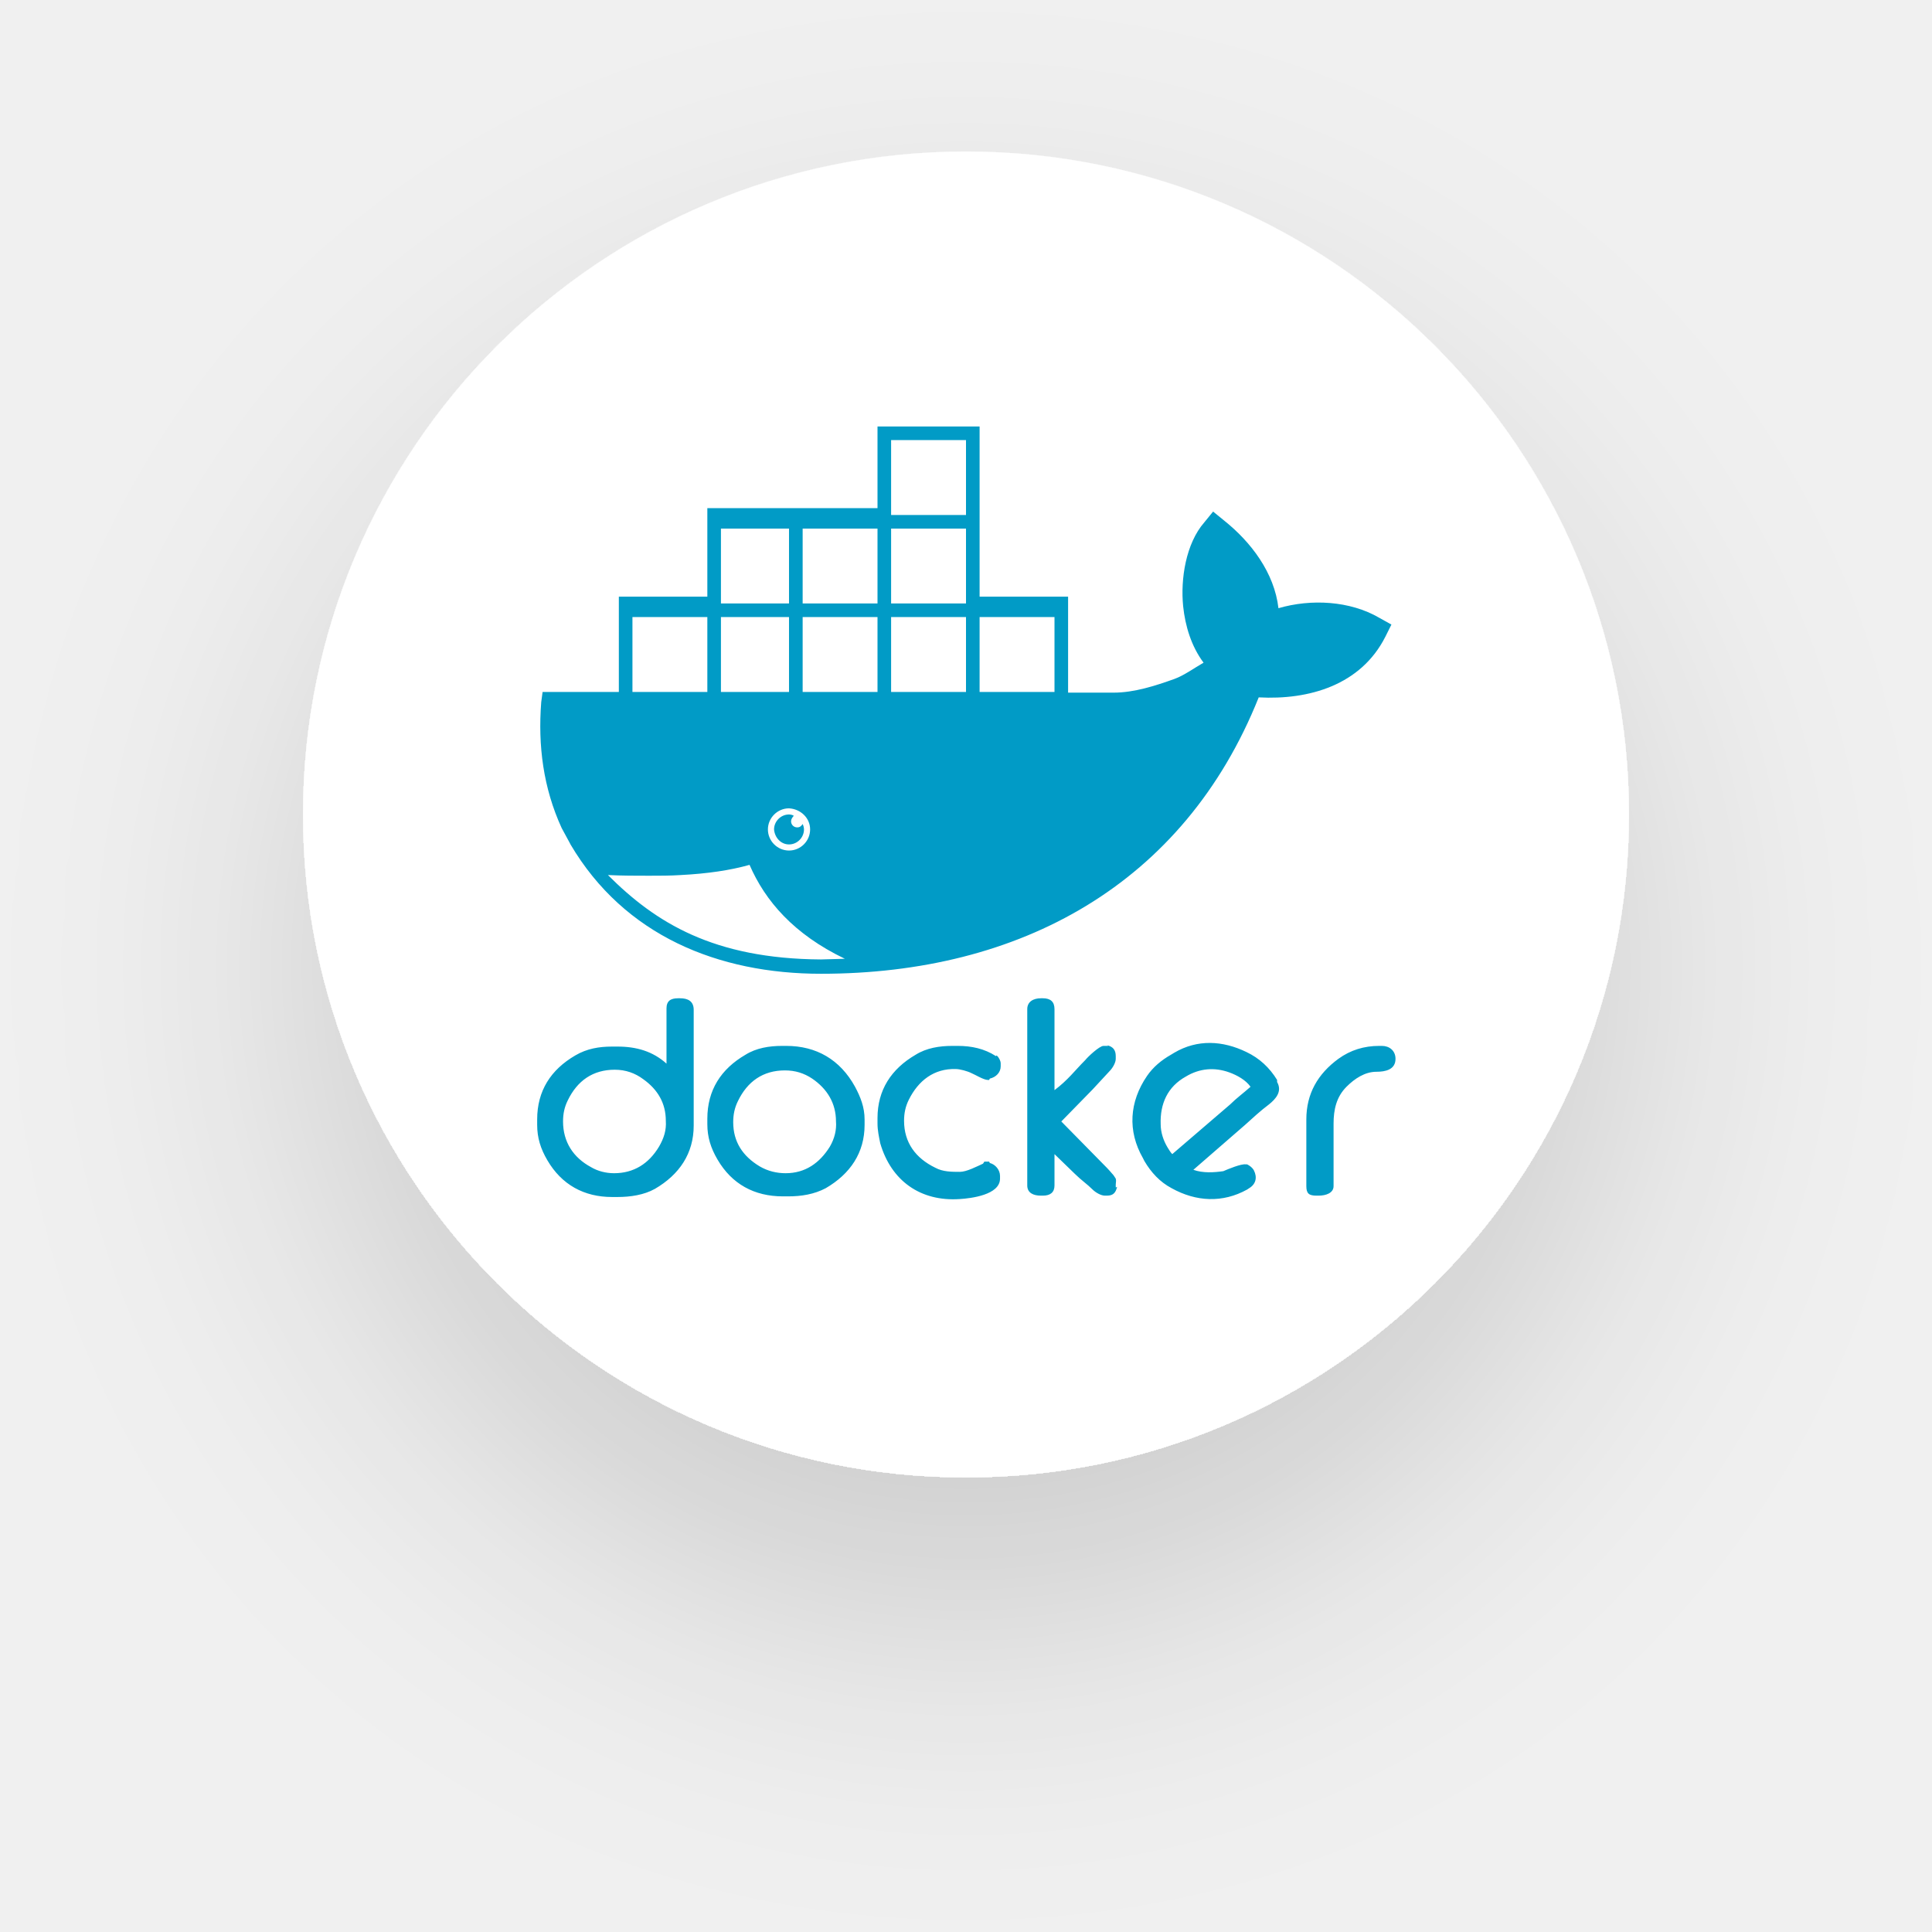
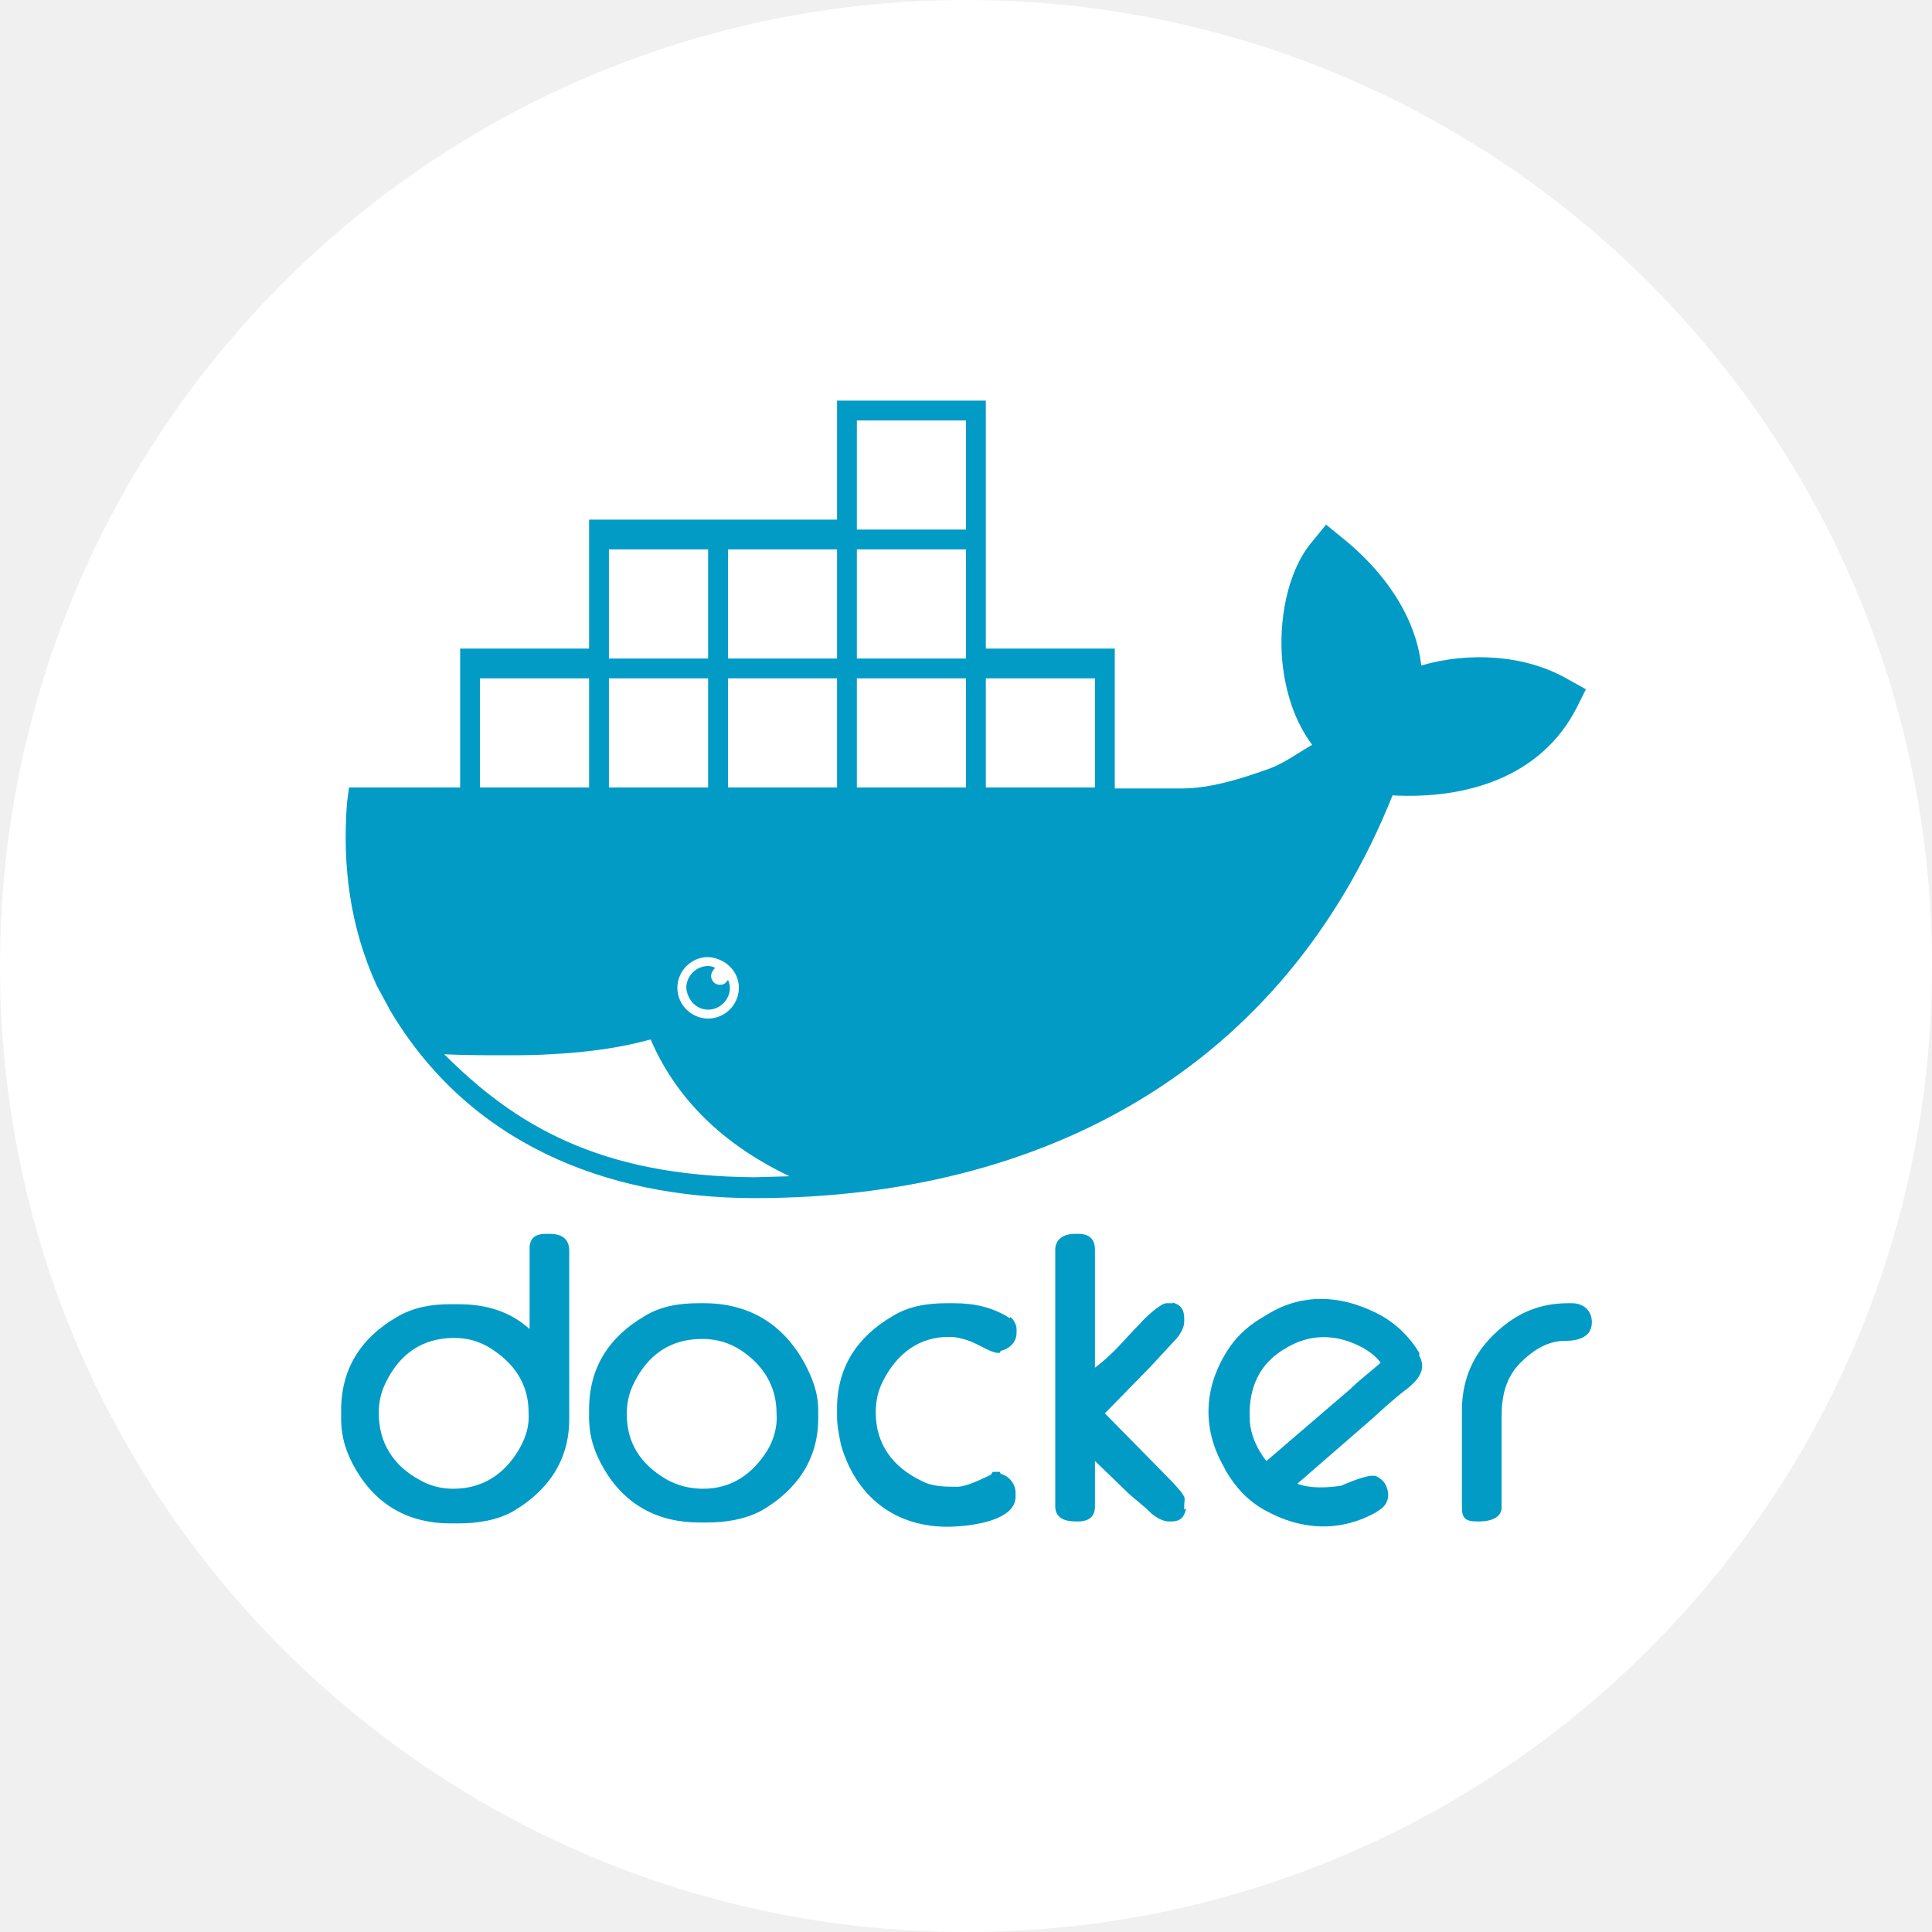
- <svg xmlns="http://www.w3.org/2000/svg" width="51" height="51" viewBox="0 0 51 51" fill="none">
-   <g filter="url(#filter0_d_1964_10661)">
-     <rect x="8" y="4" width="35" height="35" rx="17.5" fill="white" />
-     <path d="M29.453 31.275C29.453 31.221 29.471 31.167 29.453 31.113C29.417 31.059 29.399 31.023 29.363 30.988C29.273 30.88 29.184 30.79 29.076 30.682L28.016 29.604L28.842 28.759L29.291 28.274C29.363 28.202 29.453 28.059 29.453 27.951V27.879C29.453 27.717 29.381 27.627 29.22 27.591L29.256 27.609H29.13C29.022 27.609 28.716 27.897 28.645 27.987C28.375 28.256 28.195 28.508 27.836 28.777V26.639C27.836 26.441 27.728 26.352 27.53 26.352H27.477C27.279 26.352 27.117 26.441 27.117 26.639V31.293C27.117 31.491 27.279 31.562 27.477 31.562H27.53C27.728 31.562 27.836 31.473 27.836 31.293V30.466L28.375 30.988C28.537 31.149 28.698 31.257 28.842 31.401C28.914 31.473 29.058 31.562 29.166 31.562H29.22C29.399 31.562 29.453 31.473 29.489 31.329L29.453 31.347V31.275ZM36.479 27.609H36.407C36.012 27.609 35.652 27.717 35.329 27.951C34.79 28.346 34.484 28.867 34.484 29.55V31.311C34.484 31.509 34.556 31.562 34.754 31.562H34.808C35.005 31.562 35.203 31.491 35.203 31.311V29.658C35.203 29.298 35.275 28.957 35.544 28.688C35.76 28.472 36.03 28.292 36.335 28.292C36.569 28.292 36.838 28.238 36.838 27.951C36.838 27.735 36.677 27.609 36.479 27.609ZM33.712 28.508C33.514 28.184 33.245 27.933 32.903 27.771C32.274 27.466 31.609 27.43 30.998 27.789L30.909 27.843C30.657 27.987 30.441 28.166 30.28 28.4C29.812 29.083 29.759 29.855 30.172 30.574L30.208 30.646C30.387 30.952 30.621 31.203 30.927 31.365C31.573 31.724 32.274 31.76 32.921 31.401L32.975 31.365C33.155 31.257 33.191 31.077 33.101 30.898C33.065 30.826 32.993 30.772 32.921 30.736H32.885C32.759 30.718 32.418 30.862 32.292 30.916C32.041 30.952 31.753 30.97 31.502 30.88L32.867 29.694C33.065 29.514 33.281 29.316 33.496 29.155C33.676 29.011 33.855 28.813 33.712 28.562V28.508ZM32.472 29.155L30.945 30.466C30.891 30.413 30.855 30.341 30.819 30.287C30.711 30.107 30.639 29.891 30.639 29.676C30.621 29.137 30.819 28.688 31.304 28.418C31.663 28.202 32.059 28.166 32.454 28.31C32.652 28.382 32.885 28.508 33.011 28.688C32.831 28.849 32.634 28.993 32.472 29.155ZM17.953 26.352H17.899C17.702 26.352 17.594 26.423 17.594 26.621V28.077C17.234 27.753 16.803 27.627 16.3 27.627H16.156C15.815 27.627 15.491 27.681 15.186 27.861C14.539 28.238 14.18 28.795 14.18 29.55V29.694C14.18 30.035 14.27 30.323 14.449 30.628C14.827 31.275 15.419 31.598 16.156 31.598H16.3C16.641 31.598 17.001 31.544 17.288 31.383C17.935 31.006 18.312 30.448 18.312 29.712V26.657C18.312 26.423 18.151 26.352 17.953 26.352ZM17.396 30.269C17.127 30.718 16.731 30.97 16.21 30.97C15.995 30.97 15.779 30.916 15.599 30.808C15.132 30.556 14.863 30.143 14.863 29.604C14.863 29.406 14.898 29.227 14.988 29.047C15.24 28.526 15.653 28.238 16.228 28.238C16.516 28.238 16.767 28.328 16.983 28.49C17.36 28.759 17.576 29.119 17.576 29.586C17.594 29.837 17.522 30.053 17.396 30.269ZM20.756 27.609H20.648C20.307 27.609 19.966 27.663 19.678 27.843C19.031 28.22 18.672 28.777 18.672 29.532V29.676C18.672 30.017 18.762 30.305 18.941 30.61C19.319 31.257 19.912 31.581 20.666 31.581H20.81C21.152 31.581 21.493 31.527 21.798 31.365C22.445 30.988 22.823 30.43 22.823 29.694V29.55C22.823 29.227 22.715 28.957 22.571 28.688C22.176 27.969 21.547 27.609 20.756 27.609ZM21.906 30.269C21.637 30.7 21.259 30.97 20.738 30.97C20.505 30.97 20.271 30.916 20.055 30.79C19.606 30.52 19.355 30.143 19.355 29.622C19.355 29.424 19.391 29.244 19.48 29.065C19.732 28.544 20.145 28.256 20.72 28.256C20.99 28.256 21.223 28.328 21.439 28.472C21.834 28.741 22.068 29.119 22.068 29.604C22.086 29.82 22.032 30.053 21.906 30.269ZM26.309 27.861L26.291 27.879C25.985 27.681 25.644 27.609 25.284 27.609H25.141C24.799 27.609 24.458 27.663 24.17 27.843C23.523 28.22 23.164 28.777 23.164 29.514V29.658C23.164 29.837 23.2 29.999 23.236 30.179C23.523 31.167 24.296 31.724 25.338 31.652C25.626 31.634 26.398 31.544 26.398 31.113V31.041C26.398 30.88 26.273 30.736 26.129 30.7L26.111 30.664H25.985L25.949 30.718C25.788 30.79 25.518 30.934 25.338 30.934C25.123 30.934 24.889 30.934 24.691 30.826C24.17 30.574 23.865 30.161 23.865 29.586C23.865 29.388 23.901 29.209 23.991 29.029C24.242 28.526 24.655 28.202 25.23 28.22C25.338 28.22 25.536 28.274 25.644 28.328C25.734 28.364 25.967 28.508 26.075 28.508H26.111L26.129 28.472C26.291 28.436 26.416 28.31 26.416 28.148V28.077C26.416 28.005 26.381 27.951 26.345 27.897L26.309 27.861ZM15.042 22.255L15.06 22.291C16.48 24.698 18.959 25.705 21.673 25.705C26.919 25.705 31.25 23.351 33.227 18.409C34.556 18.481 35.922 18.086 36.569 16.81L36.73 16.487L36.407 16.307C35.634 15.858 34.61 15.804 33.748 16.055C33.64 15.121 33.029 14.312 32.31 13.738L32.023 13.504L31.789 13.791C31.304 14.348 31.16 15.283 31.232 16.002C31.286 16.523 31.448 17.062 31.771 17.493C31.52 17.637 31.25 17.834 30.998 17.924C30.495 18.104 29.938 18.284 29.399 18.284H28.195V15.75H25.859V11.258H23.164V13.414H18.672V15.75H16.336V18.266H14.323L14.287 18.535C14.198 19.685 14.341 20.799 14.827 21.859L15.042 22.255ZM25.859 16.289H27.836V18.266H25.859V16.289ZM23.523 11.617H25.5V13.594H23.523V11.617ZM23.523 13.953H25.5V15.93H23.523V13.953ZM23.523 16.289H25.5V18.266H23.523V16.289ZM21.188 13.953H23.164V15.93H21.188V13.953ZM21.188 16.289H23.164V18.266H21.188V16.289ZM21.385 21.895C21.385 22.201 21.134 22.452 20.828 22.452C20.523 22.452 20.271 22.201 20.271 21.895C20.271 21.59 20.523 21.338 20.828 21.338C21.134 21.356 21.385 21.59 21.385 21.895ZM19.031 13.953H20.828V15.93H19.031V13.953ZM19.031 16.289H20.828V18.266H19.031V16.289ZM16.695 16.289H18.672V18.266H16.695V16.289ZM17.127 23.117C17.414 23.117 17.702 23.117 17.971 23.099C18.672 23.063 19.283 22.973 19.786 22.83C20.199 23.782 20.954 24.663 22.302 25.309L21.673 25.327C18.834 25.309 17.306 24.357 16.048 23.099C16.426 23.117 16.785 23.117 17.127 23.117ZM20.828 22.291C21.044 22.291 21.223 22.111 21.223 21.895C21.223 21.841 21.206 21.788 21.188 21.752C21.152 21.805 21.116 21.841 21.044 21.841C20.954 21.841 20.882 21.77 20.882 21.68C20.882 21.626 20.918 21.572 20.954 21.536C20.936 21.518 20.882 21.5 20.828 21.5C20.613 21.5 20.433 21.68 20.433 21.895C20.451 22.111 20.613 22.291 20.828 22.291Z" fill="#019BC6" />
-   </g>
-   <defs>
-     <filter id="filter0_d_1964_10661" x="0" y="0" width="51" height="51" filterUnits="userSpaceOnUse" color-interpolation-filters="sRGB">
-       <feFlood flood-opacity="0" result="BackgroundImageFix" />
-       <feColorMatrix in="SourceAlpha" type="matrix" values="0 0 0 0 0 0 0 0 0 0 0 0 0 0 0 0 0 0 127 0" result="hardAlpha" />
-       <feOffset dy="4" />
-       <feGaussianBlur stdDeviation="4" />
-       <feComposite in2="hardAlpha" operator="out" />
-       <feColorMatrix type="matrix" values="0 0 0 0 0 0 0 0 0 0 0 0 0 0 0 0 0 0 0.15 0" />
-       <feBlend mode="normal" in2="BackgroundImageFix" result="effect1_dropShadow_1964_10661" />
-       <feBlend mode="normal" in="SourceGraphic" in2="effect1_dropShadow_1964_10661" result="shape" />
-     </filter>
-   </defs>
+ <svg xmlns="http://www.w3.org/2000/svg" width="35" height="35" viewBox="0 0 35 35" fill="none">
+   <rect width="35" height="35" rx="17.5" fill="white" />
+   <path d="M21.453 27.275C21.453 27.221 21.471 27.167 21.453 27.113C21.417 27.059 21.399 27.023 21.363 26.988C21.273 26.88 21.184 26.79 21.076 26.682L20.016 25.604L20.842 24.759L21.291 24.274C21.363 24.202 21.453 24.059 21.453 23.951V23.879C21.453 23.717 21.381 23.627 21.22 23.591L21.256 23.609H21.13C21.022 23.609 20.716 23.897 20.645 23.987C20.375 24.256 20.195 24.508 19.836 24.777V22.639C19.836 22.441 19.728 22.352 19.53 22.352H19.477C19.279 22.352 19.117 22.441 19.117 22.639V27.293C19.117 27.491 19.279 27.562 19.477 27.562H19.53C19.728 27.562 19.836 27.473 19.836 27.293V26.466L20.375 26.988C20.537 27.149 20.698 27.257 20.842 27.401C20.914 27.473 21.058 27.562 21.166 27.562H21.22C21.399 27.562 21.453 27.473 21.489 27.329L21.453 27.347V27.275ZM28.479 23.609H28.407C28.012 23.609 27.652 23.717 27.329 23.951C26.79 24.346 26.484 24.867 26.484 25.55V27.311C26.484 27.509 26.556 27.562 26.754 27.562H26.808C27.006 27.562 27.203 27.491 27.203 27.311V25.658C27.203 25.298 27.275 24.957 27.544 24.688C27.76 24.472 28.03 24.292 28.335 24.292C28.569 24.292 28.838 24.238 28.838 23.951C28.838 23.735 28.677 23.609 28.479 23.609ZM25.712 24.508C25.514 24.184 25.244 23.933 24.903 23.771C24.274 23.466 23.609 23.43 22.998 23.789L22.909 23.843C22.657 23.987 22.441 24.166 22.28 24.4C21.812 25.083 21.759 25.855 22.172 26.574L22.208 26.646C22.387 26.952 22.621 27.203 22.927 27.365C23.573 27.724 24.274 27.76 24.921 27.401L24.975 27.365C25.155 27.257 25.191 27.077 25.101 26.898C25.065 26.826 24.993 26.772 24.921 26.736H24.885C24.759 26.718 24.418 26.862 24.292 26.916C24.041 26.952 23.753 26.97 23.502 26.88L24.867 25.694C25.065 25.514 25.28 25.316 25.496 25.155C25.676 25.011 25.855 24.813 25.712 24.562V24.508ZM24.472 25.155L22.945 26.466C22.891 26.413 22.855 26.341 22.819 26.287C22.711 26.107 22.639 25.891 22.639 25.676C22.621 25.137 22.819 24.688 23.304 24.418C23.663 24.202 24.059 24.166 24.454 24.31C24.652 24.382 24.885 24.508 25.011 24.688C24.831 24.849 24.634 24.993 24.472 25.155ZM9.953 22.352H9.899C9.702 22.352 9.594 22.423 9.594 22.621V24.077C9.234 23.753 8.803 23.627 8.3 23.627H8.156C7.815 23.627 7.491 23.681 7.186 23.861C6.539 24.238 6.18 24.795 6.18 25.55V25.694C6.18 26.035 6.27 26.323 6.449 26.628C6.827 27.275 7.42 27.598 8.156 27.598H8.3C8.641 27.598 9.001 27.544 9.288 27.383C9.935 27.006 10.312 26.448 10.312 25.712V22.657C10.312 22.423 10.151 22.352 9.953 22.352ZM9.396 26.269C9.127 26.718 8.731 26.97 8.21 26.97C7.995 26.97 7.779 26.916 7.599 26.808C7.132 26.556 6.862 26.143 6.862 25.604C6.862 25.406 6.898 25.227 6.988 25.047C7.24 24.526 7.653 24.238 8.228 24.238C8.516 24.238 8.767 24.328 8.983 24.49C9.36 24.759 9.576 25.119 9.576 25.586C9.594 25.837 9.522 26.053 9.396 26.269ZM12.756 23.609H12.648C12.307 23.609 11.966 23.663 11.678 23.843C11.031 24.22 10.672 24.777 10.672 25.532V25.676C10.672 26.017 10.762 26.305 10.941 26.61C11.319 27.257 11.912 27.581 12.666 27.581H12.81C13.152 27.581 13.493 27.527 13.798 27.365C14.445 26.988 14.823 26.43 14.823 25.694V25.55C14.823 25.227 14.715 24.957 14.571 24.688C14.176 23.969 13.547 23.609 12.756 23.609ZM13.906 26.269C13.637 26.7 13.259 26.97 12.738 26.97C12.505 26.97 12.271 26.916 12.056 26.79C11.606 26.52 11.355 26.143 11.355 25.622C11.355 25.424 11.391 25.244 11.48 25.065C11.732 24.544 12.145 24.256 12.72 24.256C12.99 24.256 13.223 24.328 13.439 24.472C13.834 24.741 14.068 25.119 14.068 25.604C14.086 25.82 14.032 26.053 13.906 26.269ZM18.309 23.861L18.291 23.879C17.985 23.681 17.644 23.609 17.284 23.609H17.141C16.799 23.609 16.458 23.663 16.17 23.843C15.523 24.22 15.164 24.777 15.164 25.514V25.658C15.164 25.837 15.2 25.999 15.236 26.179C15.523 27.167 16.296 27.724 17.338 27.652C17.626 27.634 18.398 27.544 18.398 27.113V27.041C18.398 26.88 18.273 26.736 18.129 26.7L18.111 26.664H17.985L17.949 26.718C17.788 26.79 17.518 26.934 17.338 26.934C17.123 26.934 16.889 26.934 16.691 26.826C16.17 26.574 15.865 26.161 15.865 25.586C15.865 25.388 15.901 25.209 15.991 25.029C16.242 24.526 16.655 24.202 17.23 24.22C17.338 24.22 17.536 24.274 17.644 24.328C17.734 24.364 17.967 24.508 18.075 24.508H18.111L18.129 24.472C18.291 24.436 18.416 24.31 18.416 24.148V24.077C18.416 24.005 18.381 23.951 18.345 23.897L18.309 23.861ZM7.042 18.255L7.06 18.291C8.48 20.698 10.959 21.705 13.673 21.705C18.919 21.705 23.25 19.351 25.227 14.409C26.556 14.481 27.922 14.086 28.569 12.81L28.73 12.487L28.407 12.307C27.634 11.858 26.61 11.804 25.748 12.056C25.64 11.121 25.029 10.312 24.31 9.738L24.023 9.504L23.789 9.791C23.304 10.348 23.16 11.283 23.232 12.002C23.286 12.523 23.448 13.062 23.771 13.493C23.52 13.637 23.25 13.834 22.998 13.924C22.495 14.104 21.938 14.284 21.399 14.284H20.195V11.75H17.859V7.258H15.164V9.414H10.672V11.75H8.336V14.266H6.323L6.287 14.535C6.198 15.685 6.341 16.799 6.827 17.859L7.042 18.255ZM17.859 12.289H19.836V14.266H17.859V12.289ZM15.523 7.617H17.5V9.594H15.523V7.617ZM15.523 9.953H17.5V11.93H15.523V9.953ZM15.523 12.289H17.5V14.266H15.523V12.289ZM13.188 9.953H15.164V11.93H13.188V9.953ZM13.188 12.289H15.164V14.266H13.188V12.289ZM13.385 17.895C13.385 18.201 13.134 18.452 12.828 18.452C12.523 18.452 12.271 18.201 12.271 17.895C12.271 17.59 12.523 17.338 12.828 17.338C13.134 17.356 13.385 17.59 13.385 17.895ZM11.031 9.953H12.828V11.93H11.031V9.953ZM11.031 12.289H12.828V14.266H11.031V12.289ZM8.695 12.289H10.672V14.266H8.695V12.289ZM9.127 19.117C9.414 19.117 9.702 19.117 9.971 19.099C10.672 19.063 11.283 18.973 11.786 18.83C12.199 19.782 12.954 20.663 14.302 21.309L13.673 21.327C10.834 21.309 9.306 20.357 8.048 19.099C8.426 19.117 8.785 19.117 9.127 19.117ZM12.828 18.291C13.044 18.291 13.223 18.111 13.223 17.895C13.223 17.841 13.206 17.788 13.188 17.752C13.152 17.805 13.116 17.841 13.044 17.841C12.954 17.841 12.882 17.77 12.882 17.68C12.882 17.626 12.918 17.572 12.954 17.536C12.936 17.518 12.882 17.5 12.828 17.5C12.613 17.5 12.433 17.68 12.433 17.895C12.451 18.111 12.613 18.291 12.828 18.291Z" fill="#019BC6" />
</svg>
